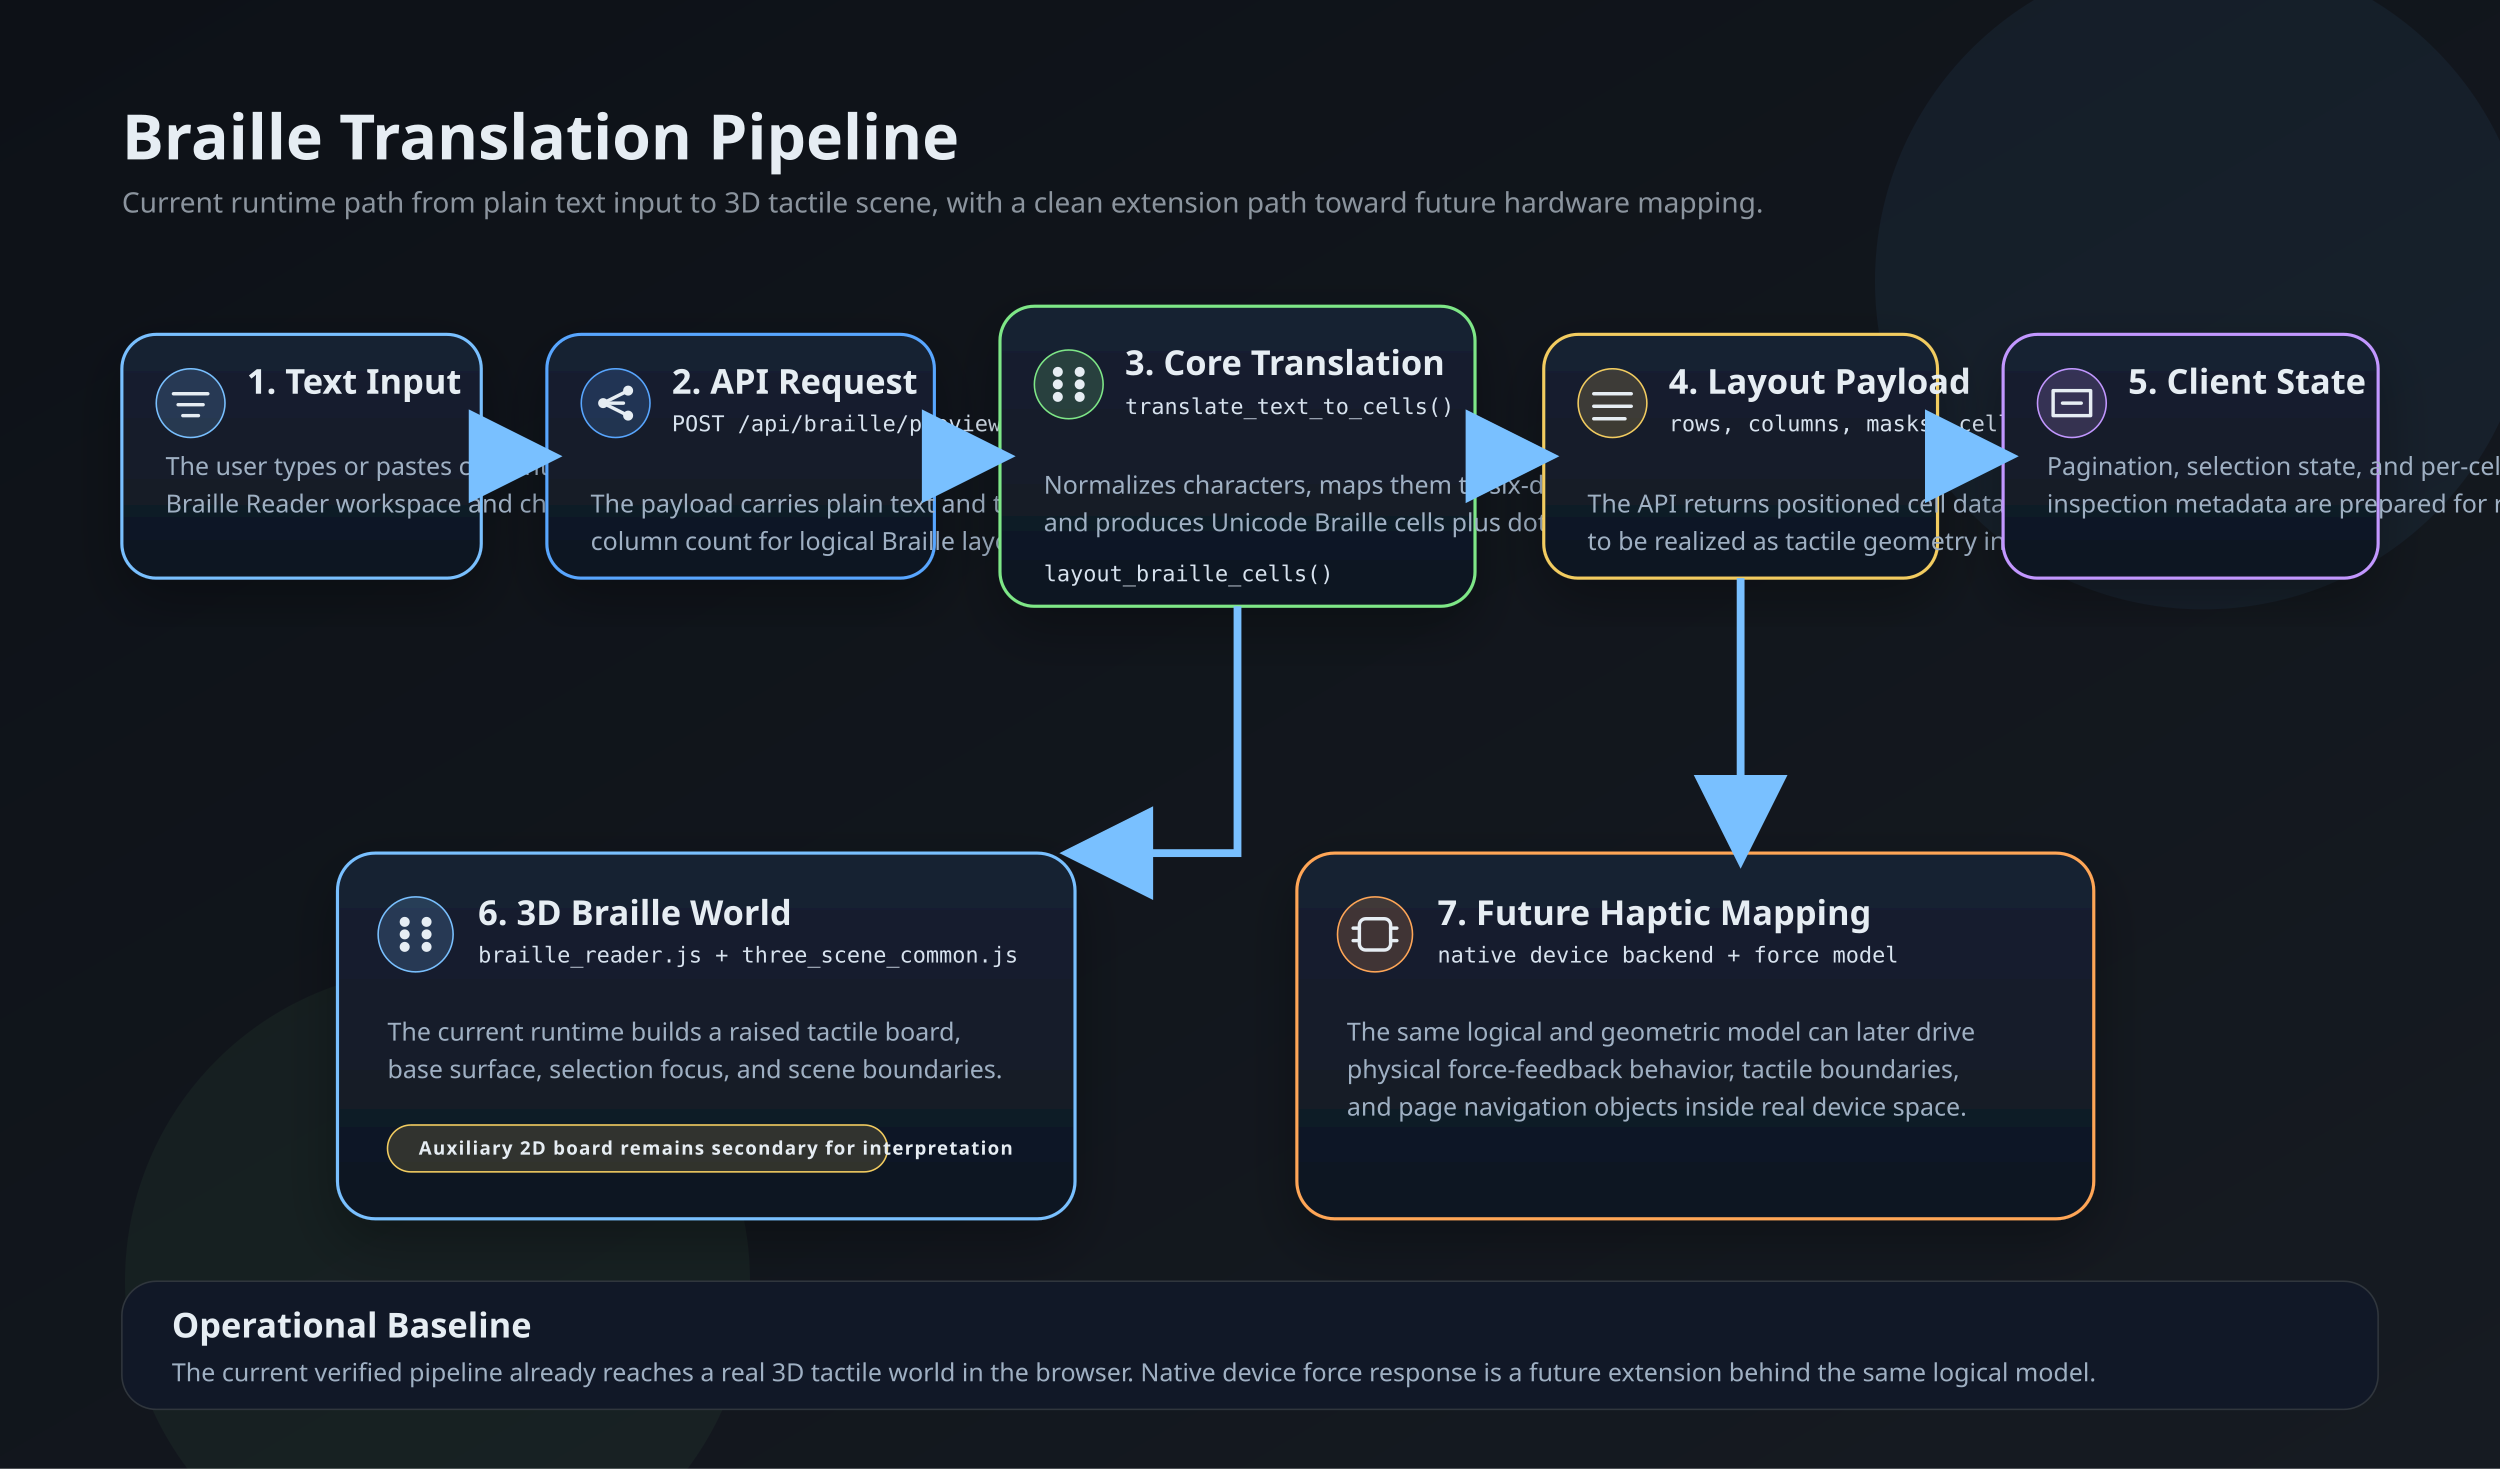
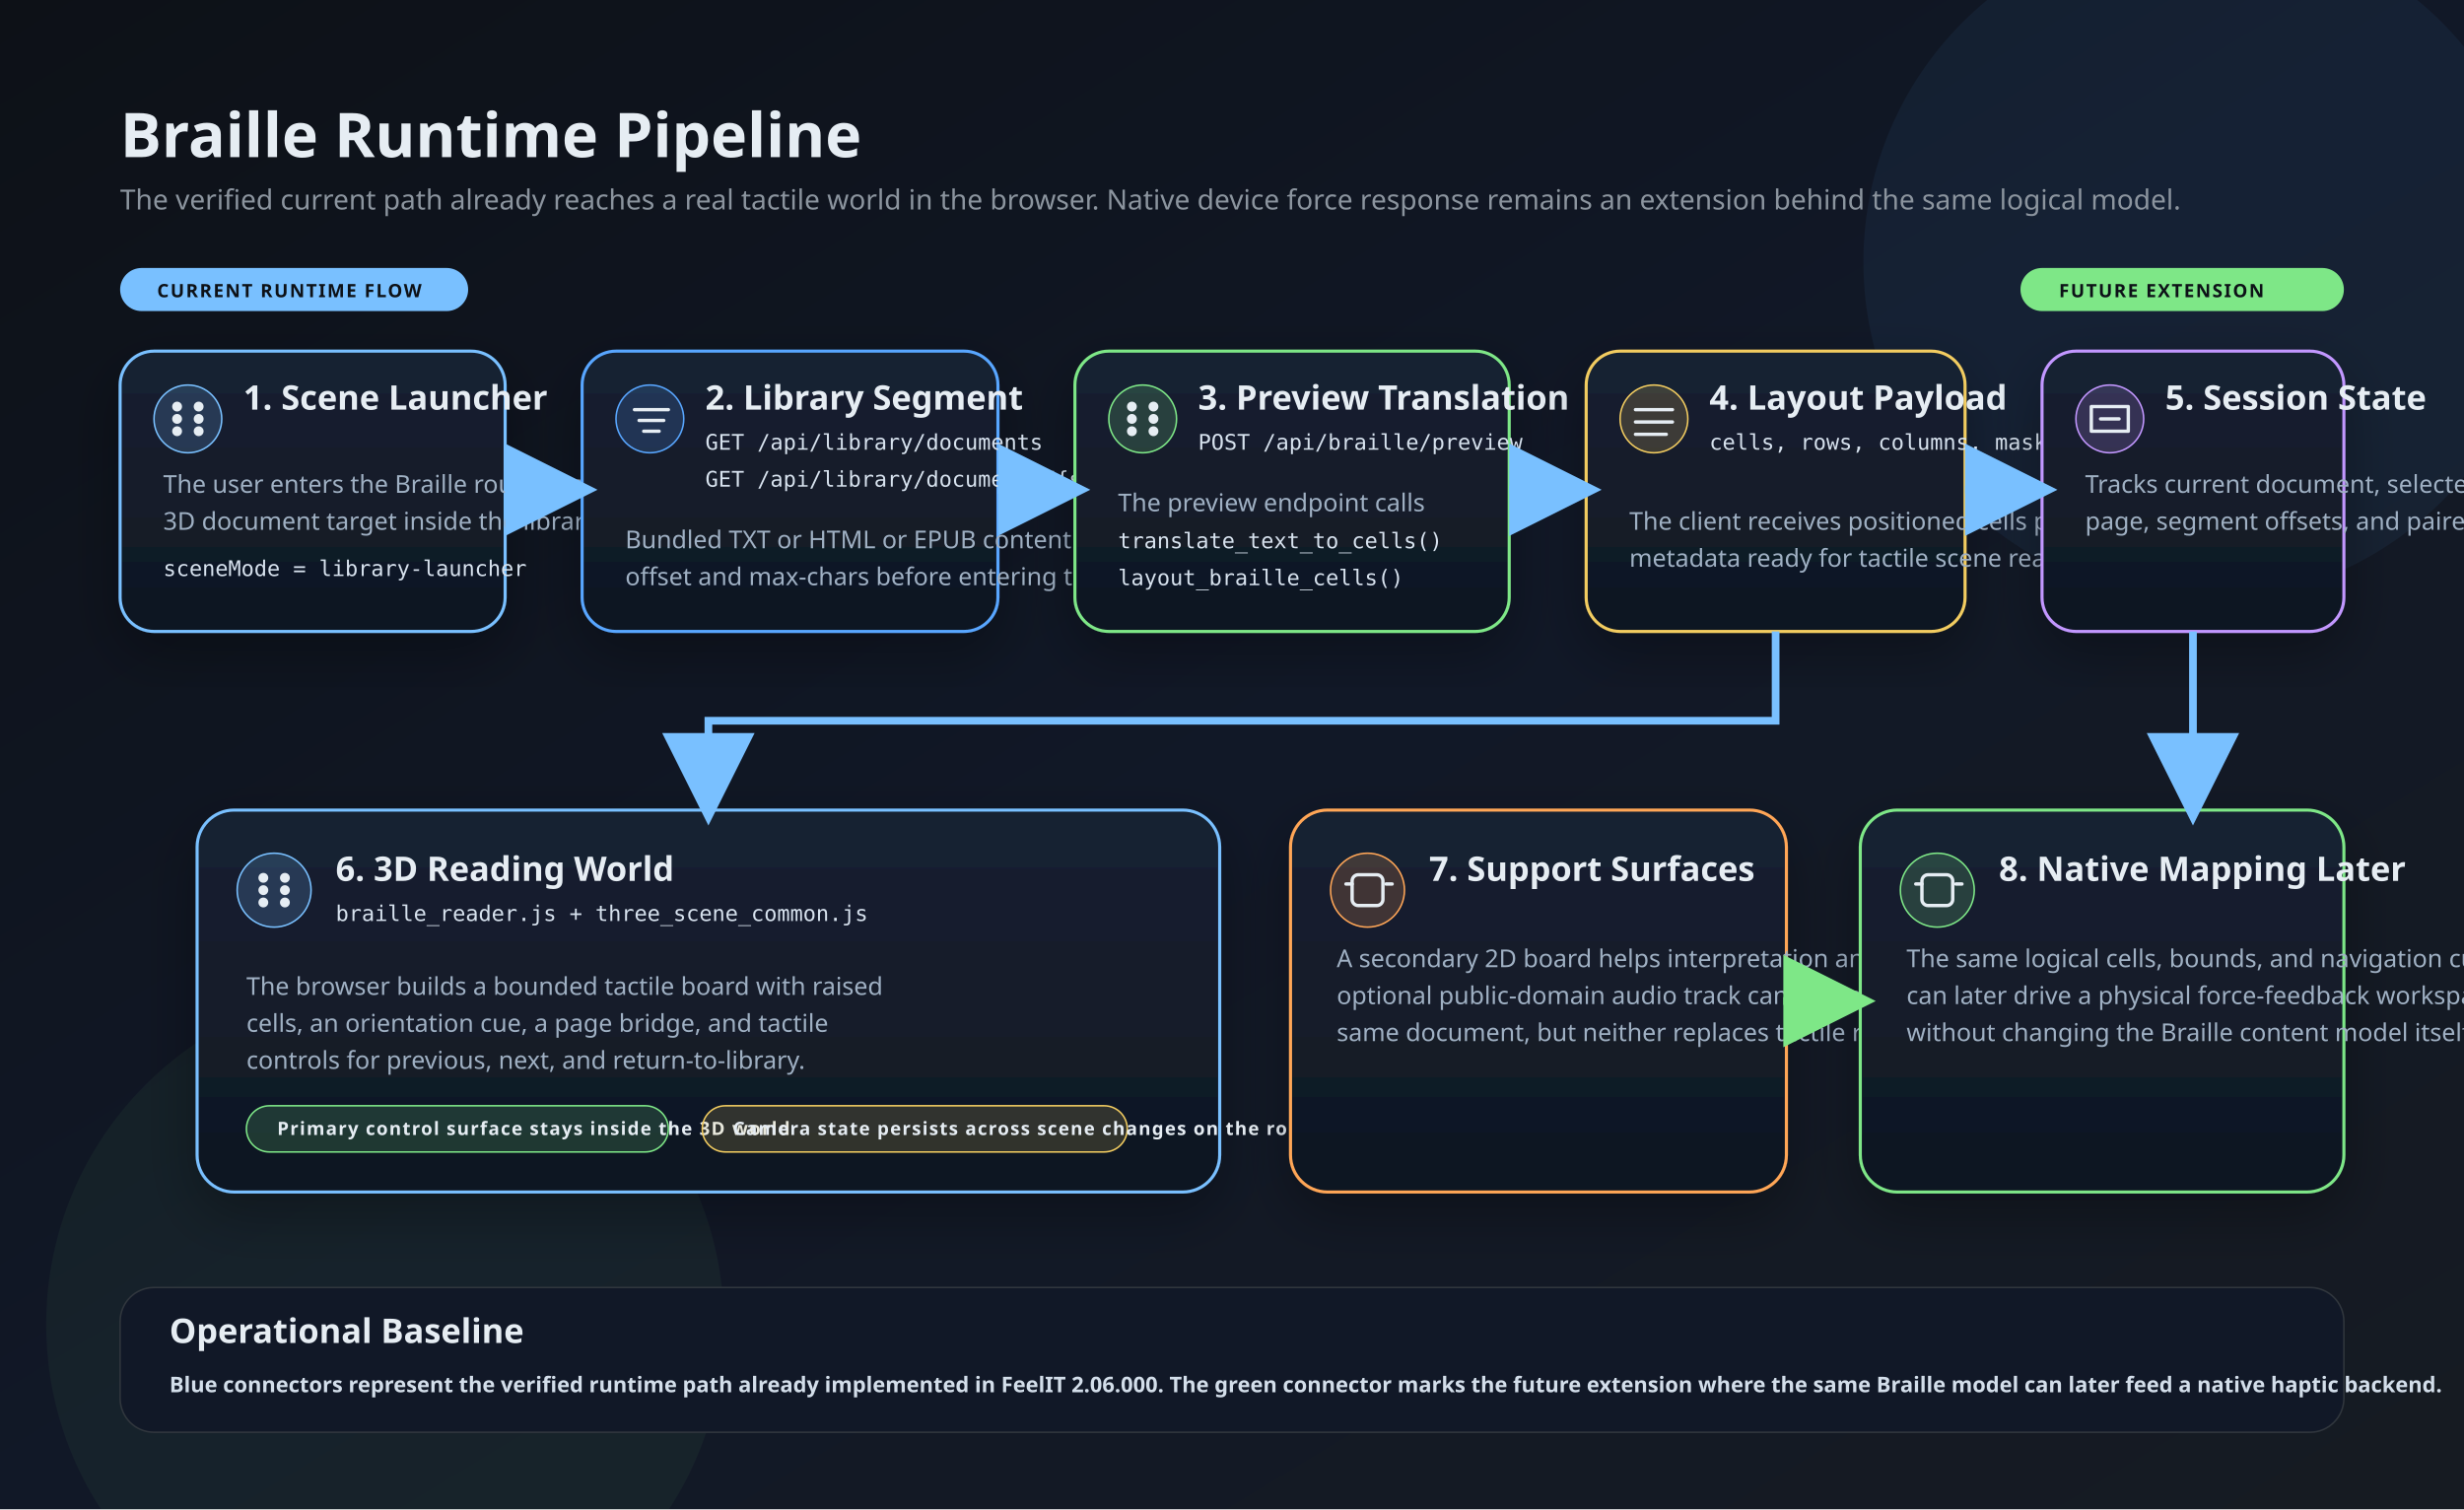
- <svg xmlns="http://www.w3.org/2000/svg" width="1600" height="940" viewBox="0 0 1600 940" role="img" aria-labelledby="title desc">
+ <svg xmlns="http://www.w3.org/2000/svg" width="1600" height="980" viewBox="0 0 1600 980" role="img" aria-labelledby="title desc">
  <defs>
    <linearGradient id="bg" x1="0" y1="0" x2="1" y2="1">
      <stop offset="0%" stop-color="#0d1117" />
+       <stop offset="50%" stop-color="#111827" />
      <stop offset="100%" stop-color="#161b22" />
    </linearGradient>
    <linearGradient id="panel" x1="0" y1="0" x2="0" y2="1">
      <stop offset="0%" stop-color="#152132" />
      <stop offset="100%" stop-color="#101722" />
    </linearGradient>
    <filter id="shadow" x="-20%" y="-20%" width="140%" height="140%">
      <feDropShadow dx="0" dy="14" stdDeviation="18" flood-color="#000000" flood-opacity="0.30" />
    </filter>
-     <marker id="arrow" markerWidth="12" markerHeight="12" refX="10" refY="6" orient="auto">
+     <marker id="arrowBlue" markerWidth="12" markerHeight="12" refX="10" refY="6" orient="auto">
      <path d="M0 0 L12 6 L0 12 Z" fill="#79c0ff" />
+     </marker>
+     <marker id="arrowGreen" markerWidth="12" markerHeight="12" refX="10" refY="6" orient="auto">
+       <path d="M0 0 L12 6 L0 12 Z" fill="#7ee787" />
    </marker>
    <style>
      .title { font: 700 40px 'Segoe UI', sans-serif; fill: #e6edf3; }
      .subtitle { font: 400 18px 'Segoe UI', sans-serif; fill: #8b949e; }
      .cardTitle { font: 700 22px 'Segoe UI', sans-serif; fill: #e6edf3; }
-       .section { font: 700 13px 'Segoe UI', sans-serif; fill: #8b949e; letter-spacing: 1.2px; }
+       .section { font: 700 13px 'Segoe UI', sans-serif; fill: #8b949e; letter-spacing: 1.1px; }
      .body { font: 400 16px 'Segoe UI', sans-serif; fill: #9fb0c3; }
      .mono { font: 400 14px Consolas, monospace; fill: #d7e2ee; }
      .badge { font: 700 12px 'Segoe UI', sans-serif; fill: #0d1117; letter-spacing: 1px; }
+       .legend { font: 600 14px 'Segoe UI', sans-serif; fill: #d3deea; }
      .smallBadge { font: 700 12px 'Segoe UI', sans-serif; fill: #e6edf3; letter-spacing: 0.8px; }
      .iconStroke { stroke: #e6edf3; stroke-width: 2.2; stroke-linecap: round; stroke-linejoin: round; fill: none; }
    </style>
  </defs>
-   <rect width="1600" height="940" fill="url(#bg)" />
-   <circle cx="1410" cy="180" r="210" fill="#58a6ff" opacity="0.06" />
-   <circle cx="280" cy="820" r="200" fill="#7ee787" opacity="0.05" />
-   <text x="78" y="102" class="title">Braille Translation Pipeline</text>
-   <text x="78" y="136" class="subtitle">Current runtime path from plain text input to 3D tactile scene, with a clean extension path toward future hardware mapping.</text>
-   <rect x="78" y="214" width="230" height="156" rx="22" fill="url(#panel)" stroke="#79c0ff" stroke-width="2" filter="url(#shadow)" />
-   <circle cx="122" cy="258" r="22" fill="rgba(121,192,255,0.18)" stroke="#79c0ff" />
-   <path d="M111 252 H133" class="iconStroke" />
-   <path d="M114 259 H130" class="iconStroke" />
-   <path d="M117 266 H127" class="iconStroke" />
-   <text x="158" y="252" class="cardTitle">1. Text Input</text>
-   <text x="106" y="304" class="body">The user types or pastes content into the</text>
-   <text x="106" y="328" class="body">Braille Reader workspace and chooses columns.</text>
-   <rect x="350" y="214" width="248" height="156" rx="22" fill="url(#panel)" stroke="#58a6ff" stroke-width="2" filter="url(#shadow)" />
-   <circle cx="394" cy="258" r="22" fill="rgba(88,166,255,0.18)" stroke="#58a6ff" />
-   <circle cx="386" cy="258" r="3.2" fill="#e6edf3" />
-   <circle cx="402" cy="250" r="3.2" fill="#e6edf3" />
-   <circle cx="402" cy="266" r="3.2" fill="#e6edf3" />
-   <path d="M389 258 H399" class="iconStroke" />
-   <path d="M386 258 L402 250" class="iconStroke" />
-   <path d="M386 258 L402 266" class="iconStroke" />
-   <text x="430" y="252" class="cardTitle">2. API Request</text>
-   <text x="430" y="276" class="mono">POST /api/braille/preview</text>
-   <text x="378" y="328" class="body">The payload carries plain text and the requested</text>
-   <text x="378" y="352" class="body">column count for logical Braille layout.</text>
-   <rect x="640" y="196" width="304" height="192" rx="22" fill="url(#panel)" stroke="#7ee787" stroke-width="2" filter="url(#shadow)" />
-   <circle cx="684" cy="246" r="22" fill="rgba(126,231,135,0.18)" stroke="#7ee787" />
-   <circle cx="677" cy="238" r="3.2" fill="#e6edf3" />
-   <circle cx="691" cy="238" r="3.2" fill="#e6edf3" />
-   <circle cx="677" cy="246" r="3.2" fill="#e6edf3" />
-   <circle cx="691" cy="246" r="3.2" fill="#e6edf3" />
-   <circle cx="677" cy="254" r="3.2" fill="#e6edf3" />
-   <circle cx="691" cy="254" r="3.2" fill="#e6edf3" />
-   <text x="720" y="240" class="cardTitle">3. Core Translation</text>
-   <text x="720" y="265" class="mono">translate_text_to_cells()</text>
-   <text x="668" y="316" class="body">Normalizes characters, maps them to six-dot masks,</text>
-   <text x="668" y="340" class="body">and produces Unicode Braille cells plus dot arrays.</text>
-   <text x="668" y="372" class="mono">layout_braille_cells()</text>
-   <rect x="988" y="214" width="252" height="156" rx="22" fill="url(#panel)" stroke="#f2cc60" stroke-width="2" filter="url(#shadow)" />
-   <circle cx="1032" cy="258" r="22" fill="rgba(242,204,96,0.18)" stroke="#f2cc60" />
-   <path d="M1020 252 H1044" class="iconStroke" />
-   <path d="M1020 260 H1044" class="iconStroke" />
-   <path d="M1020 268 H1040" class="iconStroke" />
-   <text x="1068" y="252" class="cardTitle">4. Layout Payload</text>
-   <text x="1068" y="276" class="mono">rows, columns, masks, cells</text>
-   <text x="1016" y="328" class="body">The API returns positioned cell data that is ready</text>
-   <text x="1016" y="352" class="body">to be realized as tactile geometry in the client.</text>
-   <rect x="1282" y="214" width="240" height="156" rx="22" fill="url(#panel)" stroke="#c297ff" stroke-width="2" filter="url(#shadow)" />
-   <circle cx="1326" cy="258" r="22" fill="rgba(194,151,255,0.18)" stroke="#c297ff" />
-   <path d="M1314 250 H1338 V266 H1314 Z" class="iconStroke" />
-   <path d="M1320 258 H1332" class="iconStroke" />
-   <text x="1362" y="252" class="cardTitle">5. Client State</text>
-   <text x="1310" y="304" class="body">Pagination, selection state, and per-cell</text>
-   <text x="1310" y="328" class="body">inspection metadata are prepared for rendering.</text>
-   <rect x="216" y="546" width="472" height="234" rx="24" fill="url(#panel)" stroke="#79c0ff" stroke-width="2" filter="url(#shadow)" />
-   <circle cx="266" cy="598" r="24" fill="rgba(121,192,255,0.18)" stroke="#79c0ff" />
-   <circle cx="259" cy="590" r="3.2" fill="#e6edf3" />
-   <circle cx="273" cy="590" r="3.2" fill="#e6edf3" />
-   <circle cx="259" cy="598" r="3.2" fill="#e6edf3" />
-   <circle cx="273" cy="598" r="3.2" fill="#e6edf3" />
-   <circle cx="259" cy="606" r="3.2" fill="#e6edf3" />
-   <circle cx="273" cy="606" r="3.2" fill="#e6edf3" />
-   <text x="306" y="592" class="cardTitle">6. 3D Braille World</text>
-   <text x="306" y="616" class="mono">braille_reader.js + three_scene_common.js</text>
-   <text x="248" y="666" class="body">The current runtime builds a raised tactile board,</text>
-   <text x="248" y="690" class="body">base surface, selection focus, and scene boundaries.</text>
-   <rect x="248" y="720" width="320" height="30" rx="15" fill="rgba(242,204,96,0.16)" stroke="#f2cc60" />
-   <text x="268" y="739" class="smallBadge">Auxiliary 2D board remains secondary for interpretation</text>
-   <rect x="830" y="546" width="510" height="234" rx="24" fill="url(#panel)" stroke="#ffa657" stroke-width="2" filter="url(#shadow)" />
-   <circle cx="880" cy="598" r="24" fill="rgba(255,166,87,0.18)" stroke="#ffa657" />
-   <rect x="870" y="588" width="20" height="20" rx="4" class="iconStroke" />
-   <path d="M866 594 H870" class="iconStroke" />
-   <path d="M866 602 H870" class="iconStroke" />
-   <path d="M890 594 H894" class="iconStroke" />
-   <path d="M890 602 H894" class="iconStroke" />
-   <text x="920" y="592" class="cardTitle">7. Future Haptic Mapping</text>
-   <text x="920" y="616" class="mono">native device backend + force model</text>
-   <text x="862" y="666" class="body">The same logical and geometric model can later drive</text>
-   <text x="862" y="690" class="body">physical force-feedback behavior, tactile boundaries,</text>
-   <text x="862" y="714" class="body">and page navigation objects inside real device space.</text>
-   <path d="M308 292 H350" fill="none" stroke="#79c0ff" stroke-width="5" marker-end="url(#arrow)" />
-   <path d="M598 292 H640" fill="none" stroke="#79c0ff" stroke-width="5" marker-end="url(#arrow)" />
-   <path d="M944 292 H988" fill="none" stroke="#79c0ff" stroke-width="5" marker-end="url(#arrow)" />
-   <path d="M1240 292 H1282" fill="none" stroke="#79c0ff" stroke-width="5" marker-end="url(#arrow)" />
-   <path d="M792 388 V546 H688" fill="none" stroke="#79c0ff" stroke-width="5" marker-end="url(#arrow)" />
-   <path d="M1114 370 V546" fill="none" stroke="#79c0ff" stroke-width="5" marker-end="url(#arrow)" />
-   <rect x="78" y="820" width="1444" height="82" rx="22" fill="#111827" stroke="#30363d" />
-   <text x="110" y="856" class="cardTitle">Operational Baseline</text>
-   <text x="110" y="884" class="body">The current verified pipeline already reaches a real 3D tactile world in the browser. Native device force response is a future extension behind the same logical model.</text>
+   <rect width="1600" height="980" fill="url(#bg)" />
+   <circle cx="1430" cy="170" r="220" fill="#58a6ff" opacity="0.06" />
+   <circle cx="250" cy="860" r="220" fill="#7ee787" opacity="0.05" />
+   <text x="78" y="102" class="title">Braille Runtime Pipeline</text>
+   <text x="78" y="136" class="subtitle">The verified current path already reaches a real tactile world in the browser. Native device force response remains an extension behind the same logical model.</text>
+   <rect x="78" y="174" width="226" height="28" rx="14" fill="#79c0ff" />
+   <text x="102" y="193" class="badge">CURRENT RUNTIME FLOW</text>
+   <rect x="1312" y="174" width="210" height="28" rx="14" fill="#7ee787" />
+   <text x="1337" y="193" class="badge">FUTURE EXTENSION</text>
+   <rect x="78" y="228" width="250" height="182" rx="22" fill="url(#panel)" stroke="#79c0ff" stroke-width="2" filter="url(#shadow)" />
+   <circle cx="122" cy="272" r="22" fill="rgba(121,192,255,0.18)" stroke="#79c0ff" />
+   <circle cx="115" cy="264" r="3.2" fill="#e6edf3" />
+   <circle cx="129" cy="264" r="3.2" fill="#e6edf3" />
+   <circle cx="115" cy="272" r="3.2" fill="#e6edf3" />
+   <circle cx="129" cy="272" r="3.2" fill="#e6edf3" />
+   <circle cx="115" cy="280" r="3.2" fill="#e6edf3" />
+   <circle cx="129" cy="280" r="3.2" fill="#e6edf3" />
+   <text x="158" y="266" class="cardTitle">1. Scene Launcher</text>
+   <text x="106" y="320" class="body">The user enters the Braille route and touches a</text>
+   <text x="106" y="344" class="body">3D document target inside the library launcher.</text>
+   <text x="106" y="374" class="mono">sceneMode = library-launcher</text>
+   <rect x="378" y="228" width="270" height="182" rx="22" fill="url(#panel)" stroke="#58a6ff" stroke-width="2" filter="url(#shadow)" />
+   <circle cx="422" cy="272" r="22" fill="rgba(88,166,255,0.18)" stroke="#58a6ff" />
+   <path d="M412 266 H434" class="iconStroke" />
+   <path d="M415 273 H431" class="iconStroke" />
+   <path d="M418 280 H428" class="iconStroke" />
+   <text x="458" y="266" class="cardTitle">2. Library Segment</text>
+   <text x="458" y="292" class="mono">GET /api/library/documents</text>
+   <text x="458" y="316" class="mono">GET /api/library/documents/{slug}</text>
+   <text x="406" y="356" class="body">Bundled TXT or HTML or EPUB content is clipped by</text>
+   <text x="406" y="380" class="body">offset and max-chars before entering translation.</text>
+   <rect x="698" y="228" width="282" height="182" rx="22" fill="url(#panel)" stroke="#7ee787" stroke-width="2" filter="url(#shadow)" />
+   <circle cx="742" cy="272" r="22" fill="rgba(126,231,135,0.18)" stroke="#7ee787" />
+   <circle cx="735" cy="264" r="3.2" fill="#e6edf3" />
+   <circle cx="749" cy="264" r="3.2" fill="#e6edf3" />
+   <circle cx="735" cy="272" r="3.2" fill="#e6edf3" />
+   <circle cx="749" cy="272" r="3.2" fill="#e6edf3" />
+   <circle cx="735" cy="280" r="3.2" fill="#e6edf3" />
+   <circle cx="749" cy="280" r="3.2" fill="#e6edf3" />
+   <text x="778" y="266" class="cardTitle">3. Preview Translation</text>
+   <text x="778" y="292" class="mono">POST /api/braille/preview</text>
+   <text x="726" y="332" class="body">The preview endpoint calls</text>
+   <text x="726" y="356" class="mono">translate_text_to_cells()</text>
+   <text x="726" y="380" class="mono">layout_braille_cells()</text>
+   <rect x="1030" y="228" width="246" height="182" rx="22" fill="url(#panel)" stroke="#f2cc60" stroke-width="2" filter="url(#shadow)" />
+   <circle cx="1074" cy="272" r="22" fill="rgba(242,204,96,0.18)" stroke="#f2cc60" />
+   <path d="M1062 266 H1086" class="iconStroke" />
+   <path d="M1062 274 H1086" class="iconStroke" />
+   <path d="M1062 282 H1082" class="iconStroke" />
+   <text x="1110" y="266" class="cardTitle">4. Layout Payload</text>
+   <text x="1110" y="292" class="mono">cells, rows, columns, masks</text>
+   <text x="1058" y="344" class="body">The client receives positioned cells plus logical</text>
+   <text x="1058" y="368" class="body">metadata ready for tactile scene realization.</text>
+   <rect x="1326" y="228" width="196" height="182" rx="22" fill="url(#panel)" stroke="#c297ff" stroke-width="2" filter="url(#shadow)" />
+   <circle cx="1370" cy="272" r="22" fill="rgba(194,151,255,0.18)" stroke="#c297ff" />
+   <path d="M1358 264 H1382 V280 H1358 Z" class="iconStroke" />
+   <path d="M1364 272 H1376" class="iconStroke" />
+   <text x="1406" y="266" class="cardTitle">5. Session State</text>
+   <text x="1354" y="320" class="body">Tracks current document, selected cell, library</text>
+   <text x="1354" y="344" class="body">page, segment offsets, and paired audio state.</text>
+   <rect x="128" y="526" width="664" height="248" rx="24" fill="url(#panel)" stroke="#79c0ff" stroke-width="2" filter="url(#shadow)" />
+   <circle cx="178" cy="578" r="24" fill="rgba(121,192,255,0.18)" stroke="#79c0ff" />
+   <circle cx="171" cy="570" r="3.2" fill="#e6edf3" />
+   <circle cx="185" cy="570" r="3.2" fill="#e6edf3" />
+   <circle cx="171" cy="578" r="3.2" fill="#e6edf3" />
+   <circle cx="185" cy="578" r="3.2" fill="#e6edf3" />
+   <circle cx="171" cy="586" r="3.2" fill="#e6edf3" />
+   <circle cx="185" cy="586" r="3.2" fill="#e6edf3" />
+   <text x="218" y="572" class="cardTitle">6. 3D Reading World</text>
+   <text x="218" y="598" class="mono">braille_reader.js + three_scene_common.js</text>
+   <text x="160" y="646" class="body">The browser builds a bounded tactile board with raised</text>
+   <text x="160" y="670" class="body">cells, an orientation cue, a page bridge, and tactile</text>
+   <text x="160" y="694" class="body">controls for previous, next, and return-to-library.</text>
+   <rect x="160" y="718" width="274" height="30" rx="15" fill="rgba(126,231,135,0.16)" stroke="#7ee787" />
+   <text x="180" y="737" class="smallBadge">Primary control surface stays inside the 3D world</text>
+   <rect x="456" y="718" width="276" height="30" rx="15" fill="rgba(242,204,96,0.16)" stroke="#f2cc60" />
+   <text x="476" y="737" class="smallBadge">Camera state persists across scene changes on the route</text>
+   <rect x="838" y="526" width="322" height="248" rx="24" fill="url(#panel)" stroke="#ffa657" stroke-width="2" filter="url(#shadow)" />
+   <circle cx="888" cy="578" r="24" fill="rgba(255,166,87,0.18)" stroke="#ffa657" />
+   <rect x="878" y="568" width="20" height="20" rx="4" class="iconStroke" />
+   <path d="M874 574 H878" class="iconStroke" />
+   <path d="M900 574 H904" class="iconStroke" />
+   <text x="928" y="572" class="cardTitle">7. Support Surfaces</text>
+   <text x="868" y="628" class="body">A secondary 2D board helps interpretation and an</text>
+   <text x="868" y="652" class="body">optional public-domain audio track can accompany the</text>
+   <text x="868" y="676" class="body">same document, but neither replaces tactile reading.</text>
+   <rect x="1208" y="526" width="314" height="248" rx="24" fill="url(#panel)" stroke="#7ee787" stroke-width="2" filter="url(#shadow)" />
+   <circle cx="1258" cy="578" r="24" fill="rgba(126,231,135,0.18)" stroke="#7ee787" />
+   <rect x="1248" y="568" width="20" height="20" rx="4" class="iconStroke" />
+   <path d="M1244 574 H1248" class="iconStroke" />
+   <path d="M1270 574 H1274" class="iconStroke" />
+   <text x="1298" y="572" class="cardTitle">8. Native Mapping Later</text>
+   <text x="1238" y="628" class="body">The same logical cells, bounds, and navigation cues</text>
+   <text x="1238" y="652" class="body">can later drive a physical force-feedback workspace</text>
+   <text x="1238" y="676" class="body">without changing the Braille content model itself.</text>
+   <path d="M328 318 H378" fill="none" stroke="#79c0ff" stroke-width="5" marker-end="url(#arrowBlue)" />
+   <path d="M648 318 H698" fill="none" stroke="#79c0ff" stroke-width="5" marker-end="url(#arrowBlue)" />
+   <path d="M980 318 H1030" fill="none" stroke="#79c0ff" stroke-width="5" marker-end="url(#arrowBlue)" />
+   <path d="M1276 318 H1326" fill="none" stroke="#79c0ff" stroke-width="5" marker-end="url(#arrowBlue)" />
+   <path d="M1153 410 V468 H460 V526" fill="none" stroke="#79c0ff" stroke-width="5" marker-end="url(#arrowBlue)" />
+   <path d="M1424 410 V526" fill="none" stroke="#79c0ff" stroke-width="5" marker-end="url(#arrowBlue)" />
+   <path d="M1158 650 H1208" fill="none" stroke="#7ee787" stroke-width="5" marker-end="url(#arrowGreen)" />
+   <rect x="78" y="836" width="1444" height="94" rx="22" fill="#111827" stroke="#30363d" />
+   <text x="110" y="872" class="cardTitle">Operational Baseline</text>
+   <text x="110" y="904" class="legend">Blue connectors represent the verified runtime path already implemented in FeelIT 2.06.000. The green connector marks the future extension where the same Braille model can later feed a native haptic backend.</text>
</svg>
